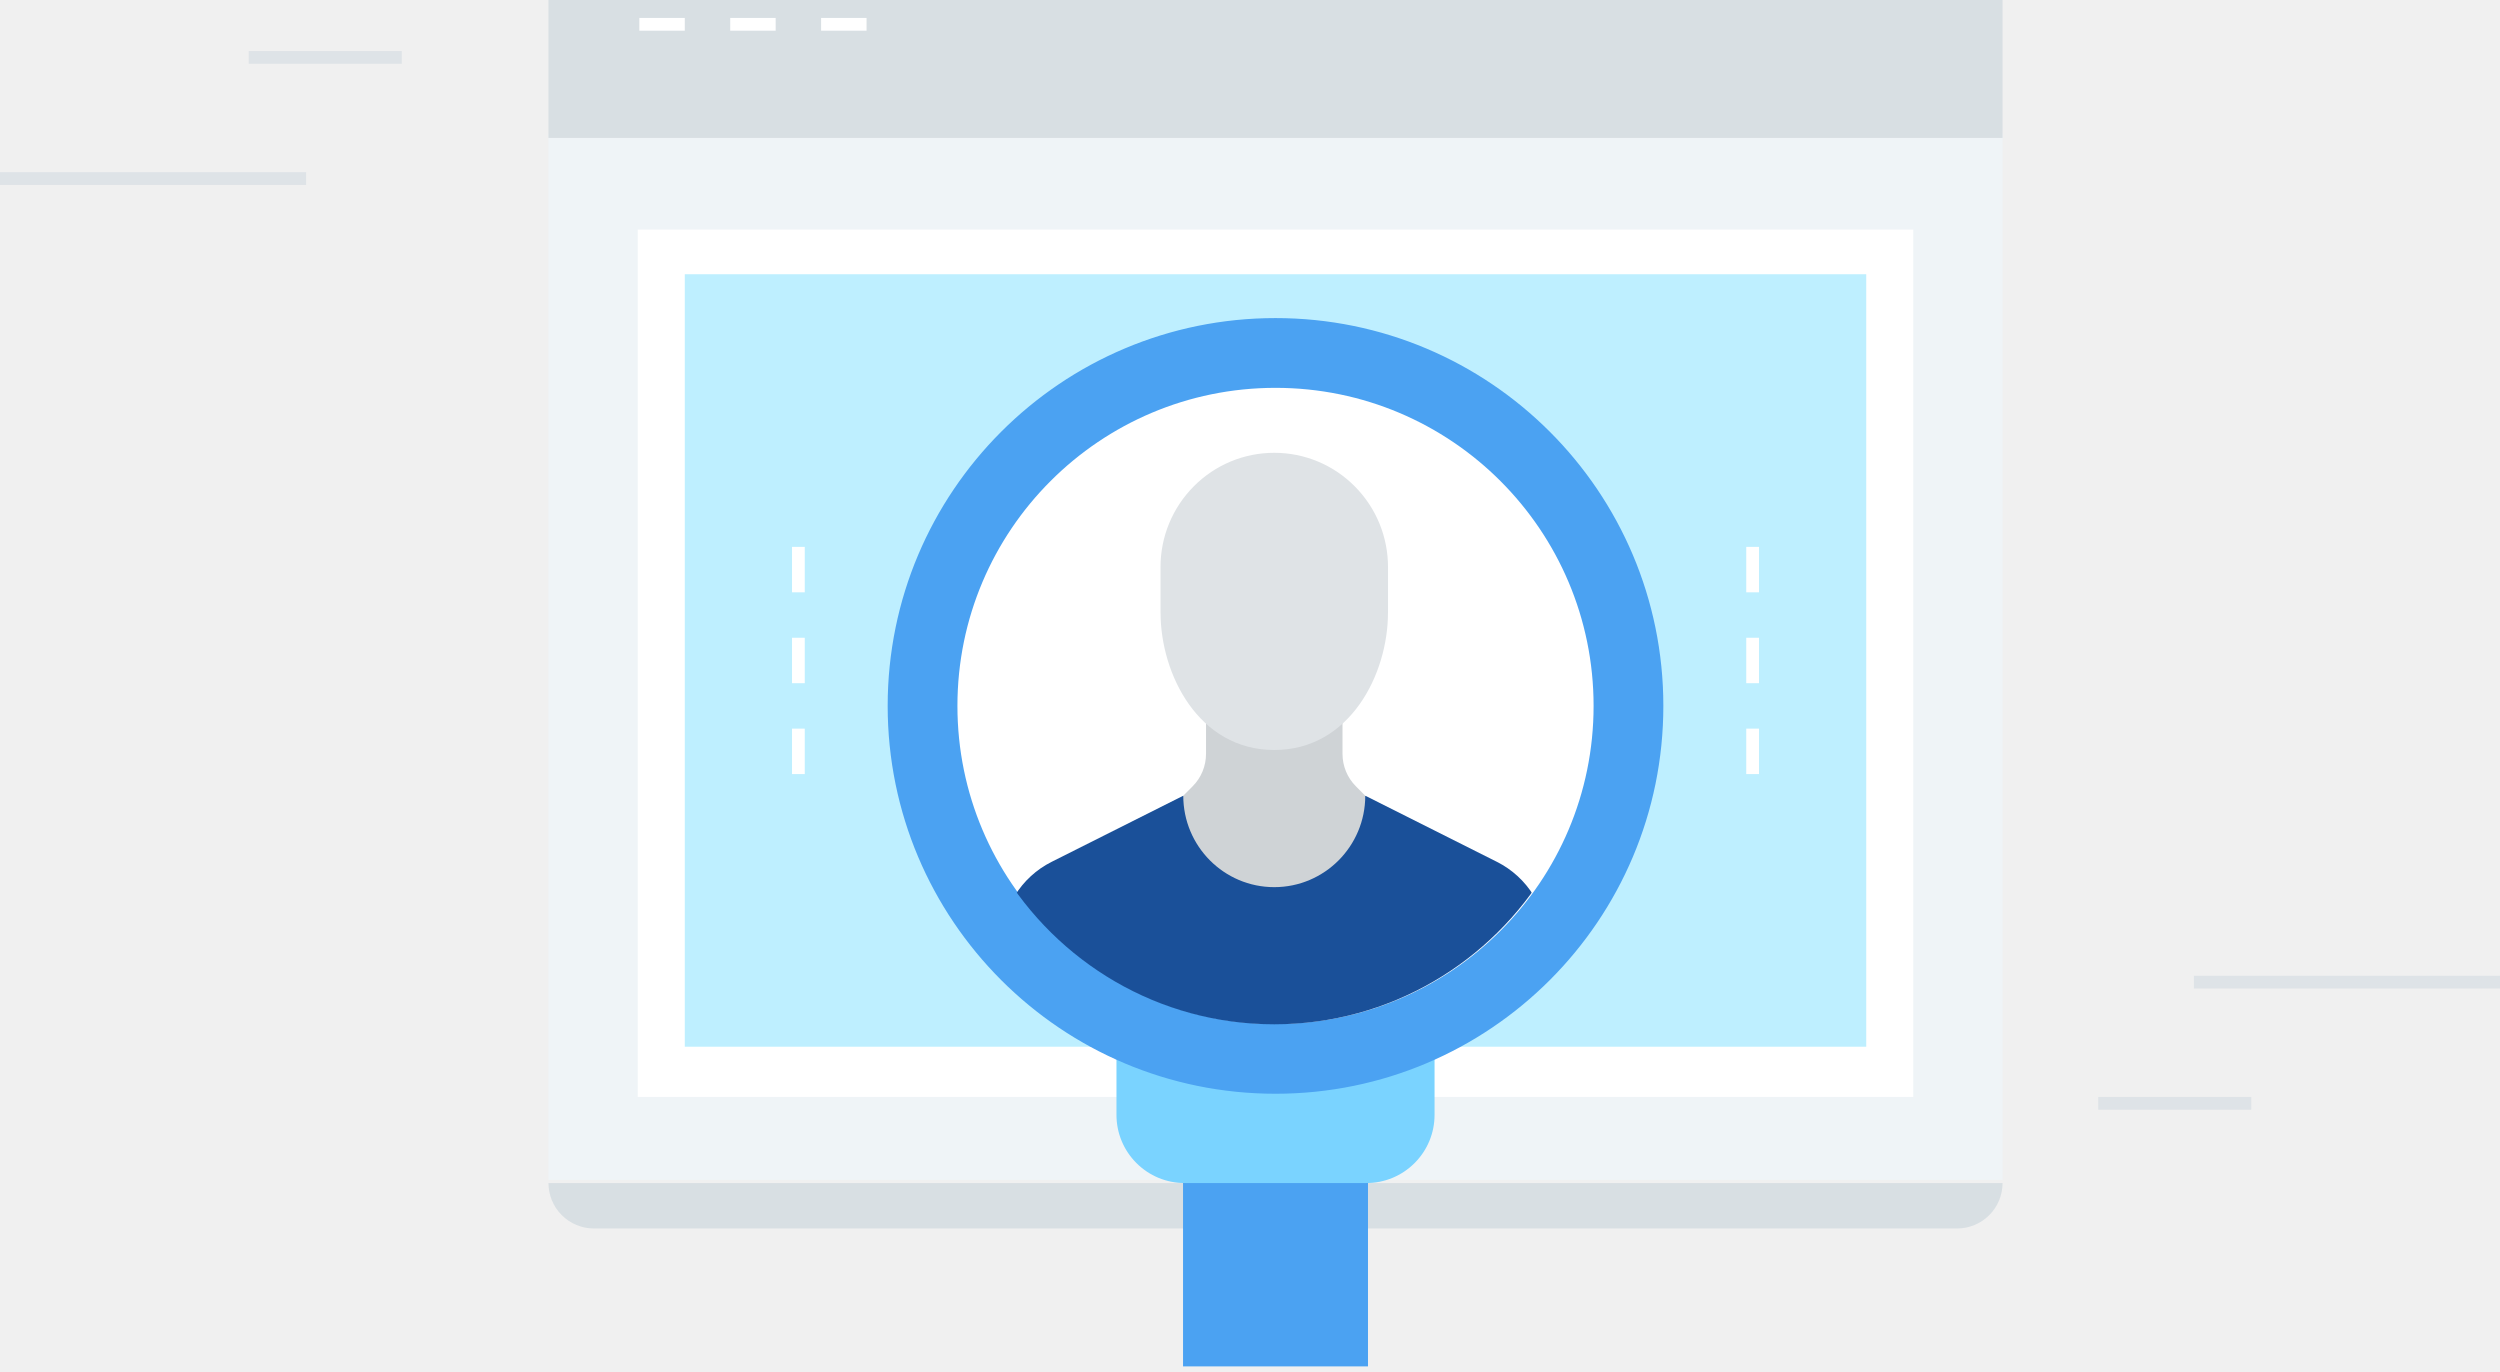
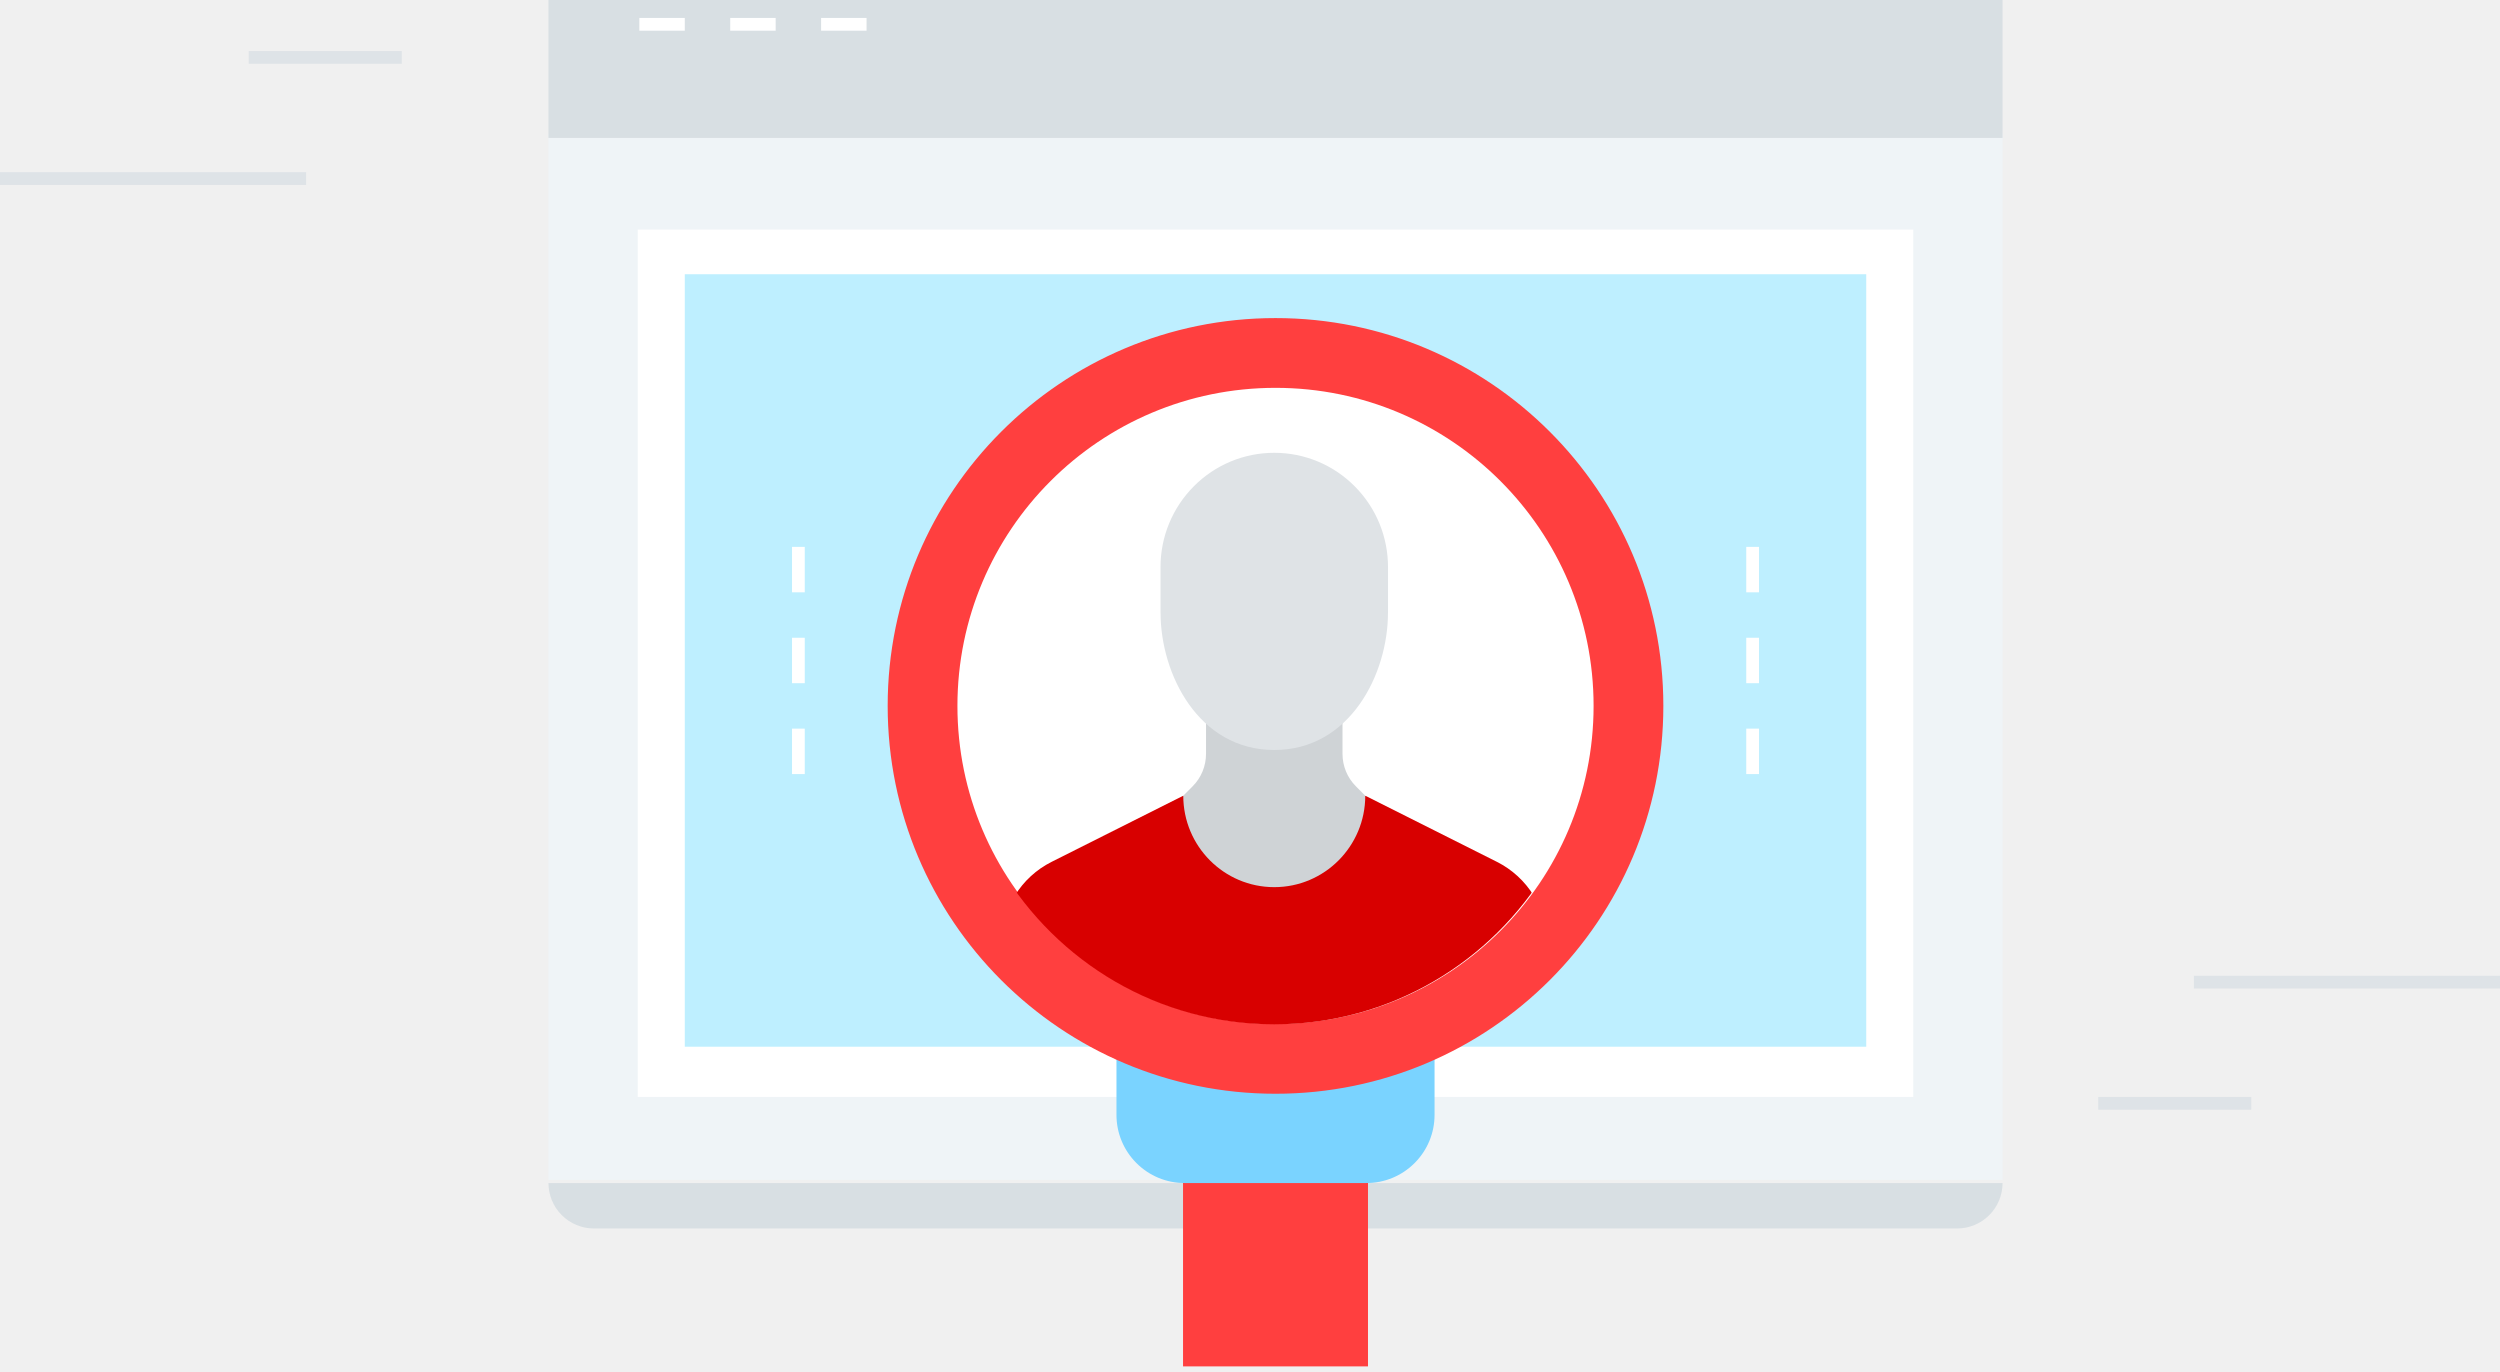
<svg xmlns="http://www.w3.org/2000/svg" xmlns:xlink="http://www.w3.org/1999/xlink" width="392px" height="215px" viewBox="0 0 392 215" version="1.1">
  <defs>
    <path d="M85.61,11.522 C76.871,26.097 60.97,35.845 42.805,35.845 C24.64,35.845 8.74,26.099 0,11.527 L0,0 L85.61,0 L85.61,11.522 Z" id="path-1" />
  </defs>
  <g id="Paid-signup" stroke="none" stroke-width="1" fill="none" fill-rule="evenodd">
    <g id="signup3" transform="translate(-665, 0)">
      <g id="username2" transform="translate(665, -14)">
        <polygon id="Shape" fill="#EFF4F7" fill-rule="nonzero" points="86 199 314 199 314 35 86 35" />
        <polygon id="Shape" fill="#FFFFFF" fill-rule="nonzero" points="100 186 300 186 300 50 100 50" />
        <path d="M314,35.625 L86,35.625 L86,7.125 C85.997,5.235 86.748,3.422 88.088,2.088 C89.422,0.749 91.235,-0.002 93.125,-2.56428213e-15 L306.875,-2.56428213e-15 C308.699,-2.56428213e-15 310.519,0.695 311.912,2.088 C313.252,3.422 314.003,5.235 314,7.125 L314,35.625 Z M314,199.5 L86,199.5 C86,201.324 86.695,203.144 88.088,204.537 C89.422,205.876 91.235,206.627 93.125,206.625 L306.875,206.625 C308.765,206.627 310.578,205.876 311.912,204.537 C313.251,203.203 314.002,201.39 314,199.5 Z" id="Shape" fill="#D8DFE3" fill-rule="nonzero" />
        <path d="M100.25,17.813 L107.375,17.813 M114.5,17.813 L121.625,17.813 M128.75,17.813 L135.875,17.813" id="Shape" stroke="#FFFFFF" stroke-width="2" />
        <polygon id="Shape" fill="#BEEFFF" fill-rule="nonzero" points="107.375 178.125 292.625 178.125 292.625 57 107.375 57" />
        <path d="M274.813,99.75 L274.813,106.875 M274.813,114 L274.813,121.125 M274.813,128.25 L274.813,135.375 M125.188,99.75 L125.188,106.875 M125.188,114 L125.188,121.125 M125.188,128.25 L125.188,135.375" id="Shape" stroke="#FFFFFF" stroke-width="2" />
-         <polygon id="Shape" stroke="#4BA2F2" stroke-width="0.5" fill="#4BA2F2" fill-rule="nonzero" points="185.75 228 214.25 228 214.25 199.5 185.75 199.5" />
+         <polygon id="Shape" stroke="#ff3f3f" stroke-width="0.5" fill="#ff3f3f" fill-rule="nonzero" points="185.75 228 214.25 228 214.25 199.5 185.75 199.5" />
        <path d="M224.938,188.813 C224.941,191.648 223.814,194.368 221.806,196.369 C219.804,198.377 217.085,199.504 214.25,199.5 L185.75,199.5 C182.915,199.504 180.196,198.377 178.194,196.369 C176.186,194.367 175.059,191.648 175.063,188.813 L175.063,178.125 L224.938,178.125 L224.938,188.813 Z" id="Shape" fill="#7AD3FF" fill-rule="nonzero" />
-         <path d="M260.563,124.688 C260.563,158.136 233.448,185.25 200,185.25 C166.552,185.25 139.437,158.136 139.437,124.687 C139.437,91.239 166.552,64.125 200,64.125 C233.448,64.125 260.563,91.239 260.563,124.688" id="Shape" stroke="#4BA2F2" stroke-width="0.5" fill="#4BA2F2" fill-rule="nonzero" />
+         <path d="M260.563,124.688 C260.563,158.136 233.448,185.25 200,185.25 C166.552,185.25 139.437,158.136 139.437,124.687 C139.437,91.239 166.552,64.125 200,64.125 C233.448,64.125 260.563,91.239 260.563,124.688" id="Shape" stroke="#ff3f3f" stroke-width="0.5" fill="#ff3f3f" fill-rule="nonzero" />
        <path d="M249.875,124.688 C249.875,152.233 227.542,174.562 200,174.562 C172.458,174.562 150.125,152.232 150.125,124.687 C150.125,97.142 172.458,74.814 200,74.814 C227.542,74.814 249.875,97.144 249.875,124.688" id="Shape" fill="#FFFFFF" fill-rule="nonzero" />
        <path d="M353,187 L329,187 M392,168 L344,168 M39,23 L63,23 M0,42 L48,42" id="Shape" stroke="#DEE3E7" stroke-width="2" />
        <g id="Group" transform="translate(157, 85)">
          <g id="Clipped" transform="translate(0, 53.767)">
            <g id="Group">
              <g id="Shape-Clipped">
                <mask id="mask-2" fill="white">
                  <use xlink:href="#path-1" />
                </mask>
                <g id="path-1" />
-                 <path d="M83.477,15.661 C82.089,13.398 80.096,11.567 77.724,10.374 L57.074,0 L28.538,0 L7.888,10.374 C5.514,11.566 3.52,13.397 2.13,15.66 C0.733,17.926 -0.004,20.537 2.03448505e-15,23.199 L2.03448505e-15,32.261 L2.572,33.551 C8.739,36.654 15.248,39.025 21.966,40.616 C28.833,42.247 36.046,43.014 42.805,43.014 C49.561,43.014 56.777,42.247 63.64,40.616 C70.358,39.026 76.867,36.655 83.034,33.551 L85.609,32.261 L85.609,23.199 C85.612,20.537 84.873,17.927 83.476,15.661" id="Shape" fill="#1A5099" fill-rule="nonzero" mask="url(#mask-2)" />
+                 <path d="M83.477,15.661 C82.089,13.398 80.096,11.567 77.724,10.374 L57.074,0 L28.538,0 L7.888,10.374 C5.514,11.566 3.52,13.397 2.13,15.66 C0.733,17.926 -0.004,20.537 2.03448505e-15,23.199 L2.03448505e-15,32.261 L2.572,33.551 C8.739,36.654 15.248,39.025 21.966,40.616 C28.833,42.247 36.046,43.014 42.805,43.014 C49.561,43.014 56.777,42.247 63.64,40.616 C70.358,39.026 76.867,36.655 83.034,33.551 L85.609,32.261 L85.609,23.199 C85.612,20.537 84.873,17.927 83.476,15.661" id="Shape" fill="#d80000" fill-rule="nonzero" mask="url(#mask-2)" />
              </g>
            </g>
          </g>
          <path d="M55.596,52.283 C54.932,51.617 54.406,50.827 54.048,49.957 C53.69,49.086 53.505,48.153 53.505,47.211 L53.505,39.429 L32.103,39.429 L32.103,47.211 C32.103,48.128 31.928,49.061 31.561,49.957 C31.203,50.827 30.677,51.617 30.013,52.283 L28.536,53.767 C28.536,61.685 34.925,68.105 42.804,68.105 C50.684,68.105 57.073,61.685 57.073,53.767 L55.596,52.283 Z" id="Shape" fill="#CFD3D6" fill-rule="nonzero" />
          <path d="M55.415,5.25 C52.081,1.887 47.541,-0.004 42.805,1.23973047e-14 C38.069,-0.005 33.529,1.885 30.195,5.248 C26.841,8.613 24.961,13.172 24.97,17.923 L24.97,25.092 L24.977,25.092 C24.977,34.68 30.917,46.599 42.805,46.599 C54.691,46.599 60.634,34.68 60.634,25.092 L60.641,25.092 L60.641,17.922 C60.641,13.335 58.9,8.75 55.415,5.248" id="Shape" fill="#DFE3E6" fill-rule="nonzero" />
        </g>
      </g>
    </g>
  </g>
</svg>
